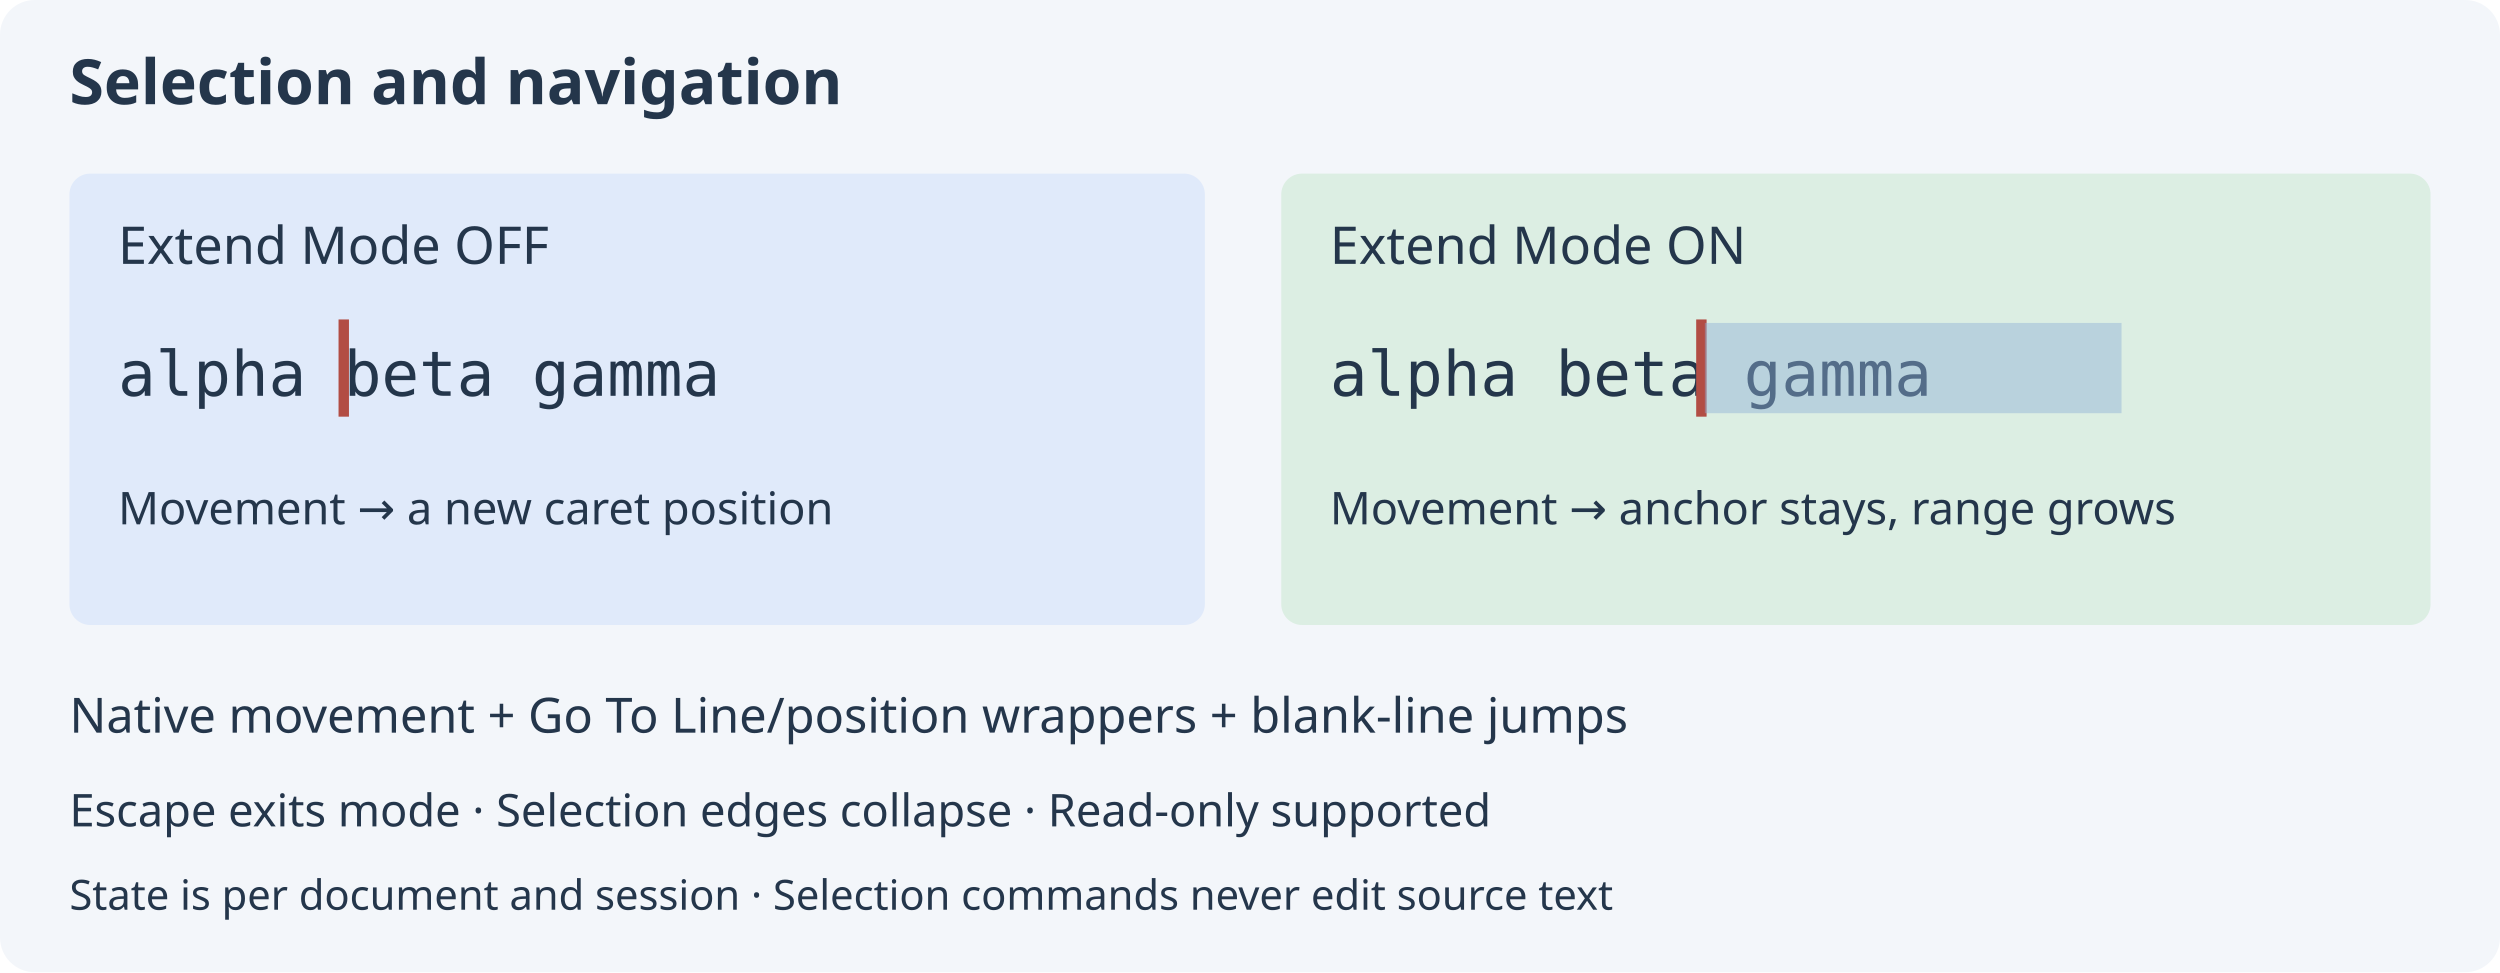
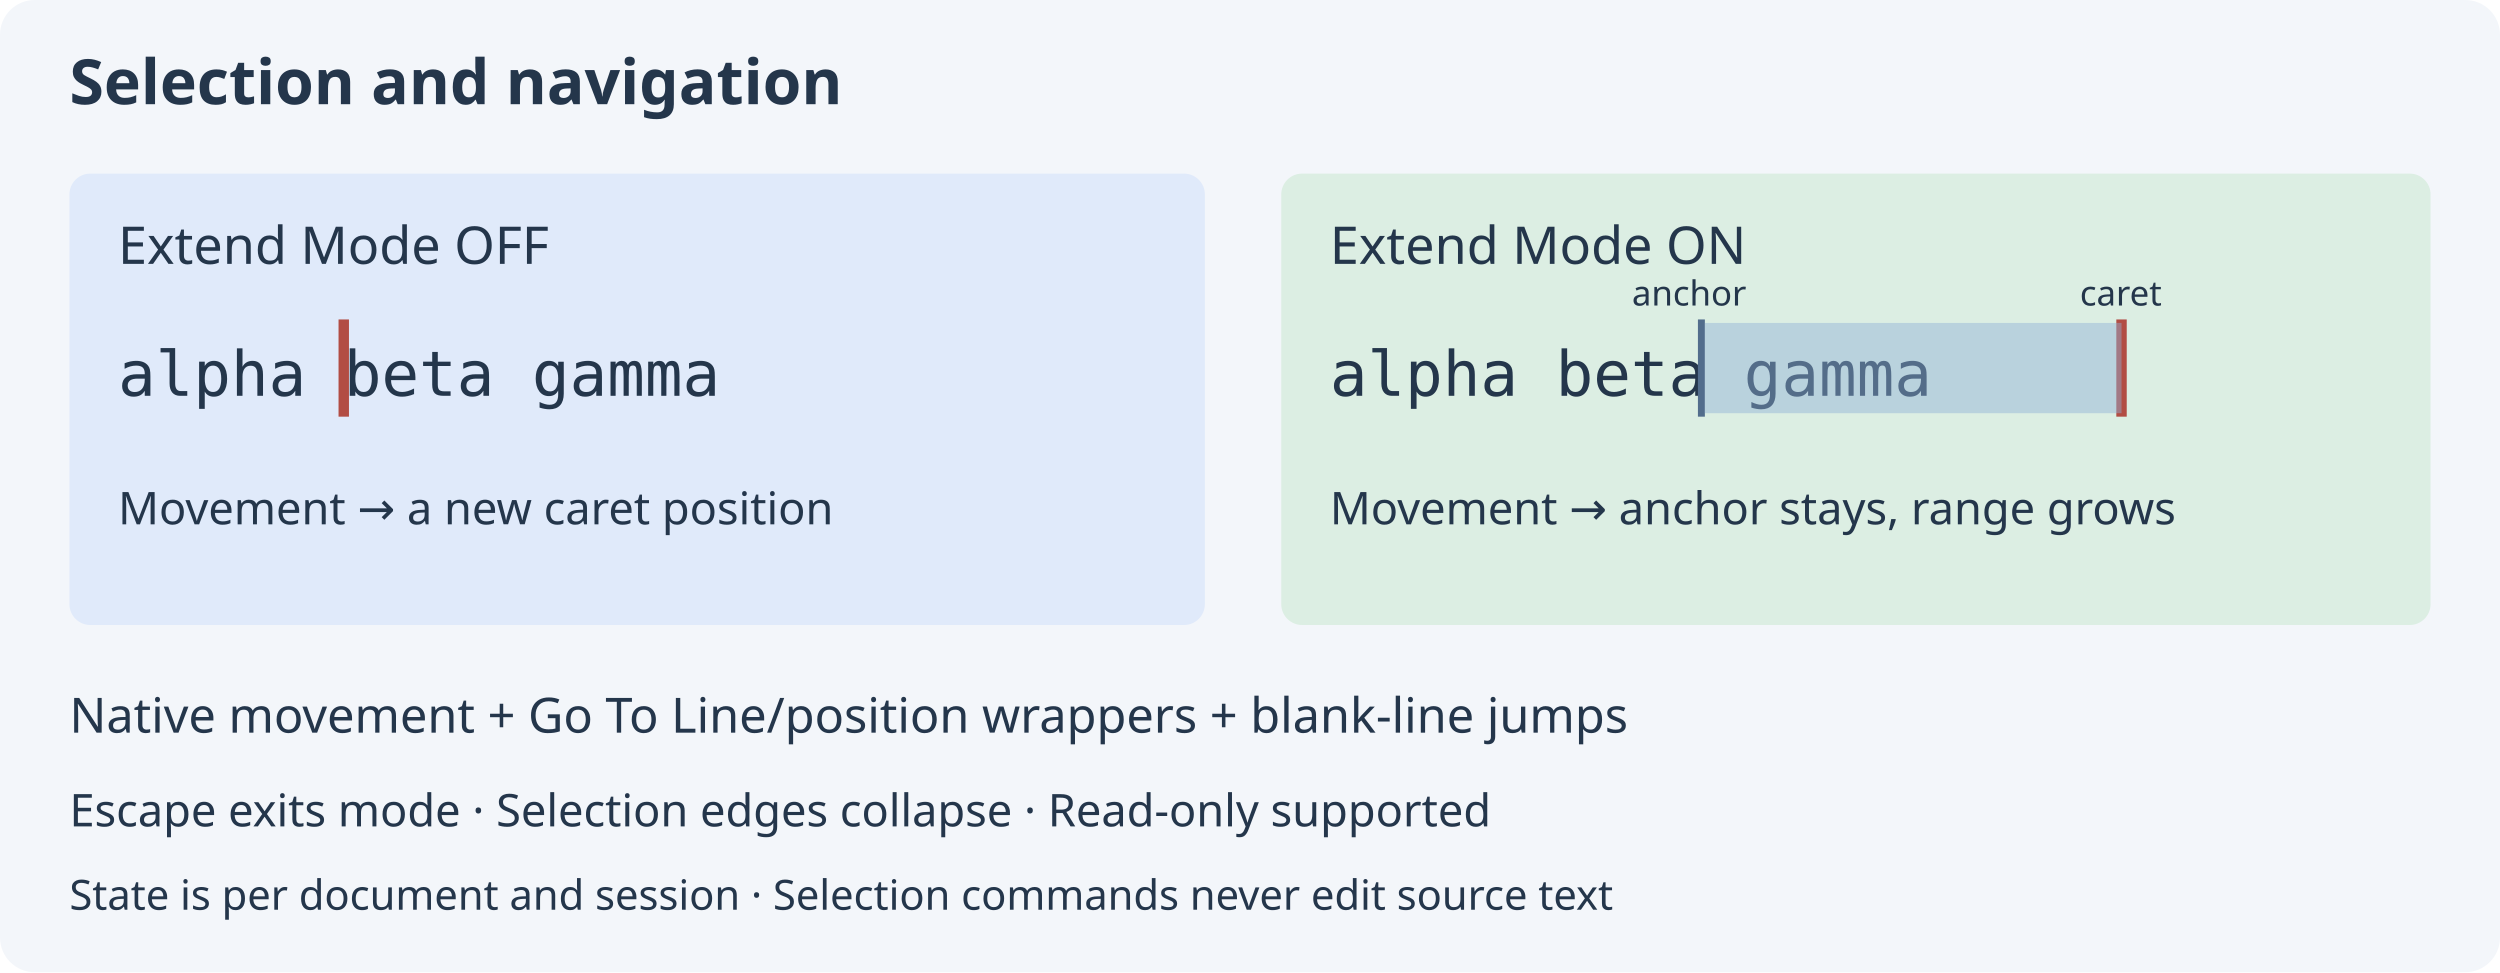
<svg xmlns="http://www.w3.org/2000/svg" width="720" height="280" viewBox="0 0 720 280">
  <rect width="720" height="280" rx="10" fill="#f3f6fa" />
  <g font-family="sans-serif" fill="#24364b">
    <text x="20" y="30" font-size="18" font-weight="bold">Selection and navigation</text>
    <rect x="20" y="50" width="327" height="130" rx="6" fill="#e0eafa" />
    <rect x="369" y="50" width="331" height="130" rx="6" fill="#dceee3" />
    <text x="34" y="76" font-size="15">Extend Mode OFF</text>
    <text x="383" y="76" font-size="15">Extend Mode ON</text>
    <g font-family="monospace" font-size="18">
      <text x="34" y="114">alpha beta gamma</text>
      <text x="383" y="114">alpha beta gamma</text>
    </g>
-     <path d="M99 92v28m391-28v28" stroke="#b24d44" stroke-width="3" />
+     <path d="M99 92v28M611 92v28" stroke="#b24d44" stroke-width="3" />
+     <path d="M490 92v28" stroke="#526d8c" stroke-width="2" />
+     <text x="470" y="88" font-size="10">anchor</text>
+     <text x="599" y="88" font-size="10">caret</text>
    <rect x="491" y="93" width="120" height="26" fill="#8eafd6" fill-opacity=".45" />
    <text x="34" y="151" font-size="13">Movement → a new caret position</text>
    <text x="383" y="151" font-size="13">Movement → anchor stays, range grows</text>
    <text x="20" y="211" font-size="14">Native movement + Go To Line/position wrappers + blank-line jumps</text>
    <text x="20" y="238" font-size="13">Escape exits mode · Selection edges collapse · Read-only supported</text>
    <text x="20" y="262" font-size="12">State is per document and session · Selection commands never edit source text</text>
  </g>
</svg>
